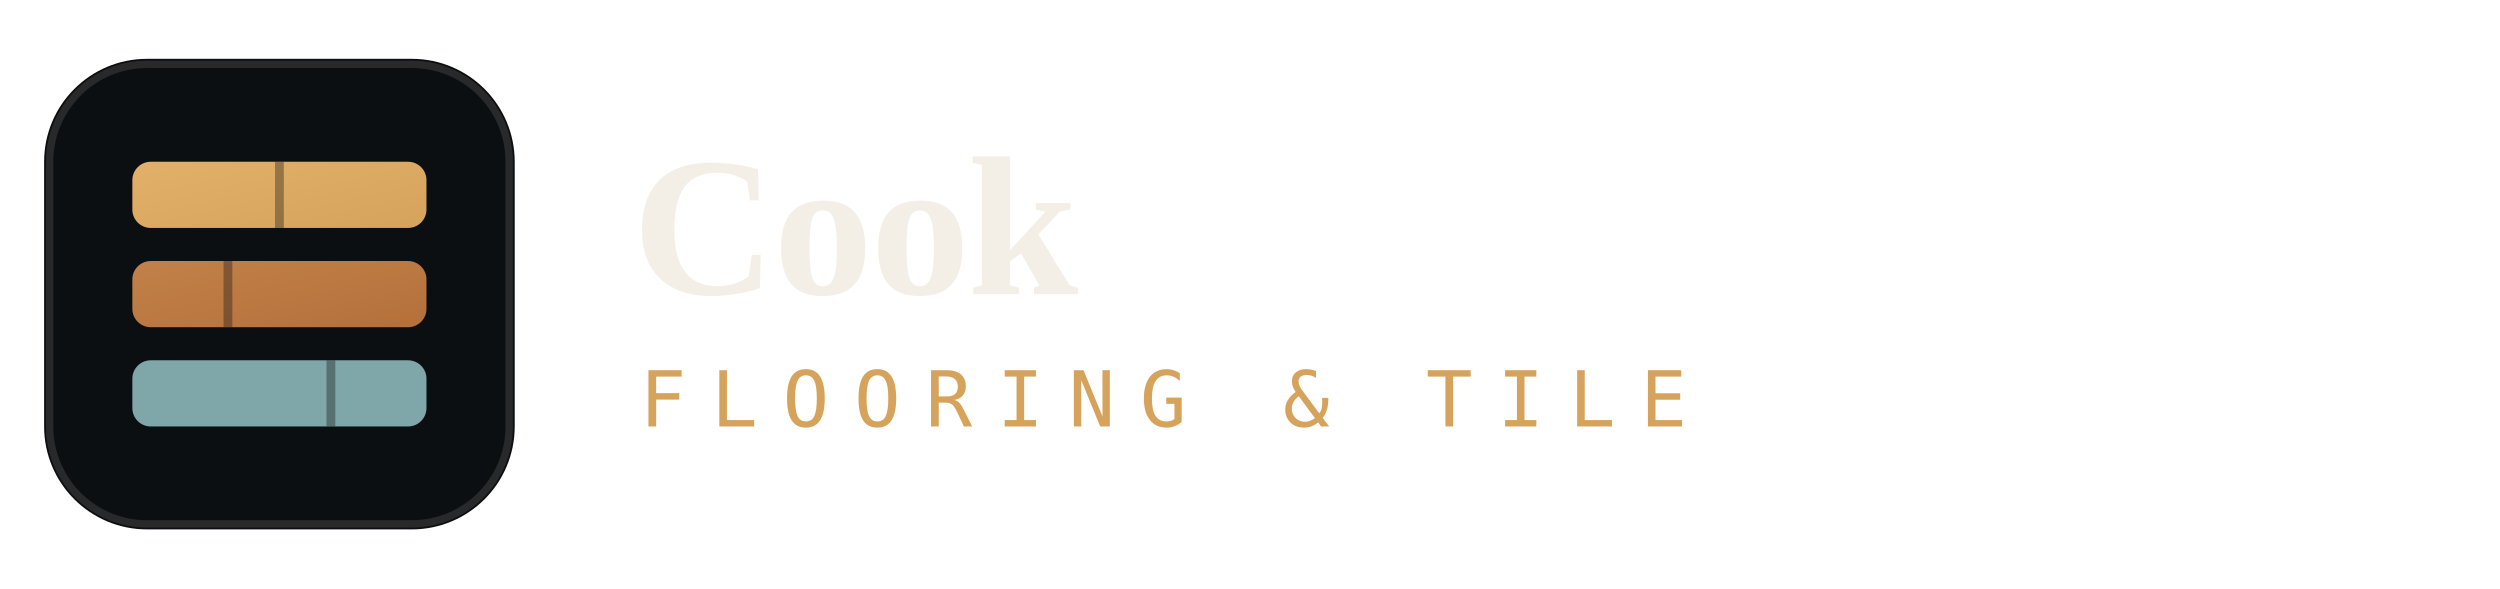
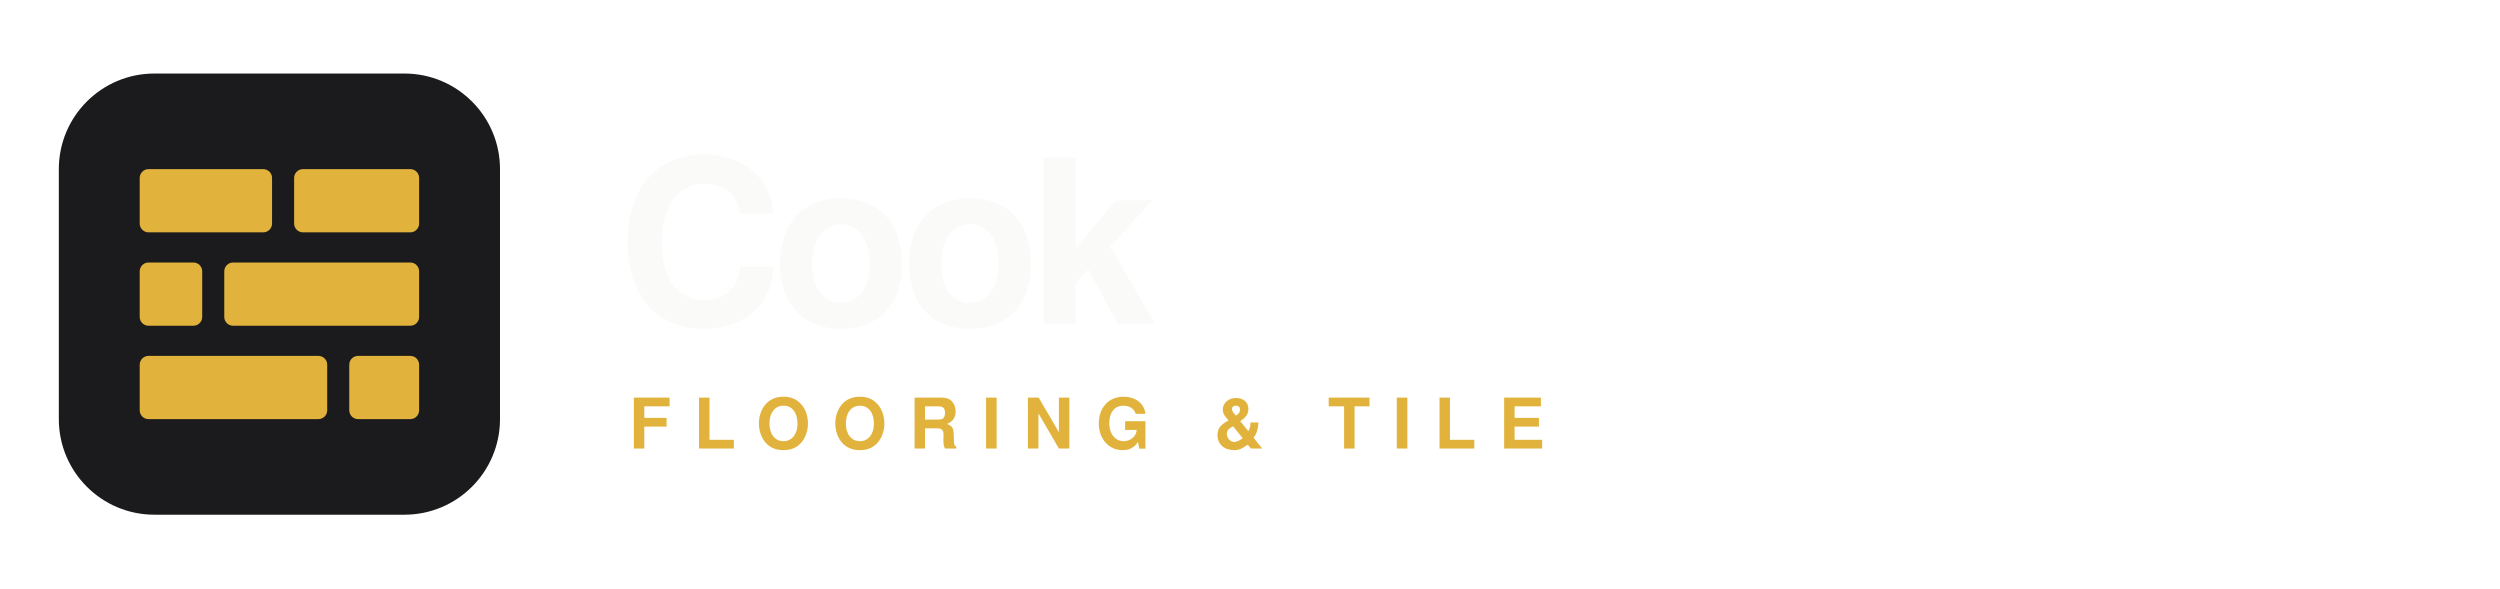
<svg xmlns="http://www.w3.org/2000/svg" viewBox="0 0 340 80" role="img" aria-label="Cook Flooring &amp; Tile">
-   <defs>
-     <linearGradient id="amber" x1="0" y1="0" x2="1" y2="1">
-       <stop offset="0" stop-color="#e3b06a" />
-       <stop offset="1" stop-color="#d6a35c" />
-     </linearGradient>
-     <linearGradient id="oak" x1="0" y1="0" x2="1" y2="1">
-       <stop offset="0" stop-color="#c2814a" />
-       <stop offset="1" stop-color="#b5703a" />
-     </linearGradient>
-   </defs>
-   <rect x="6" y="8" width="64" height="64" rx="14" fill="#0c0f12" />
-   <rect x="6.75" y="8.75" width="62.5" height="62.5" rx="13.25" fill="none" stroke="#f4efe6" stroke-opacity="0.12" />
-   <g>
-     <rect x="18" y="22" width="40" height="9" rx="2.5" fill="url(#amber)" />
-     <rect x="18" y="35.5" width="40" height="9" rx="2.5" fill="url(#oak)" />
-     <rect x="18" y="49" width="40" height="9" rx="2.5" fill="#7fa6a8" />
-     <line x1="38" y1="22" x2="38" y2="31" stroke="#0c0f12" stroke-opacity="0.35" stroke-width="1.2" />
-     <line x1="31" y1="35.5" x2="31" y2="44.5" stroke="#0c0f12" stroke-opacity="0.35" stroke-width="1.2" />
-     <line x1="45" y1="49" x2="45" y2="58" stroke="#0c0f12" stroke-opacity="0.35" stroke-width="1.2" />
+   <rect x="8" y="10" width="60" height="60" rx="13" fill="#1b1b1d" />
+   <g fill="#e2b33c">
+     <rect x="19" y="23" width="18" height="8.6" rx="1.2" />
+     <rect x="40" y="23" width="17" height="8.6" rx="1.2" />
+     <rect x="19" y="35.7" width="8.5" height="8.6" rx="1.2" />
+     <rect x="30.5" y="35.7" width="26.5" height="8.6" rx="1.2" />
+     <rect x="19" y="48.4" width="25.5" height="8.6" rx="1.2" />
+     <rect x="47.5" y="48.4" width="9.5" height="8.6" rx="1.2" />
  </g>
-   <text x="86" y="40" font-family="Fraunces, Georgia, 'Times New Roman', serif" font-size="27" font-weight="600" fill="#f4efe6" letter-spacing="-0.3">Cook</text>
-   <text x="87" y="58" font-family="ui-monospace, 'SF Mono', Menlo, monospace" font-size="10.5" letter-spacing="3.4" fill="#d6a35c">FLOORING &amp; TILE</text>
+   <text x="84" y="44" font-family="Archivo, 'Helvetica Neue', Helvetica, Arial, sans-serif" font-size="31" font-weight="700" fill="#fafaf9" letter-spacing="-1.4">Cook</text>
+   <text x="85.5" y="61" font-family="Archivo, 'Helvetica Neue', Helvetica, Arial, sans-serif" font-size="9.5" font-weight="600" letter-spacing="3" fill="#e2b33c">FLOORING &amp; TILE</text>
</svg>
